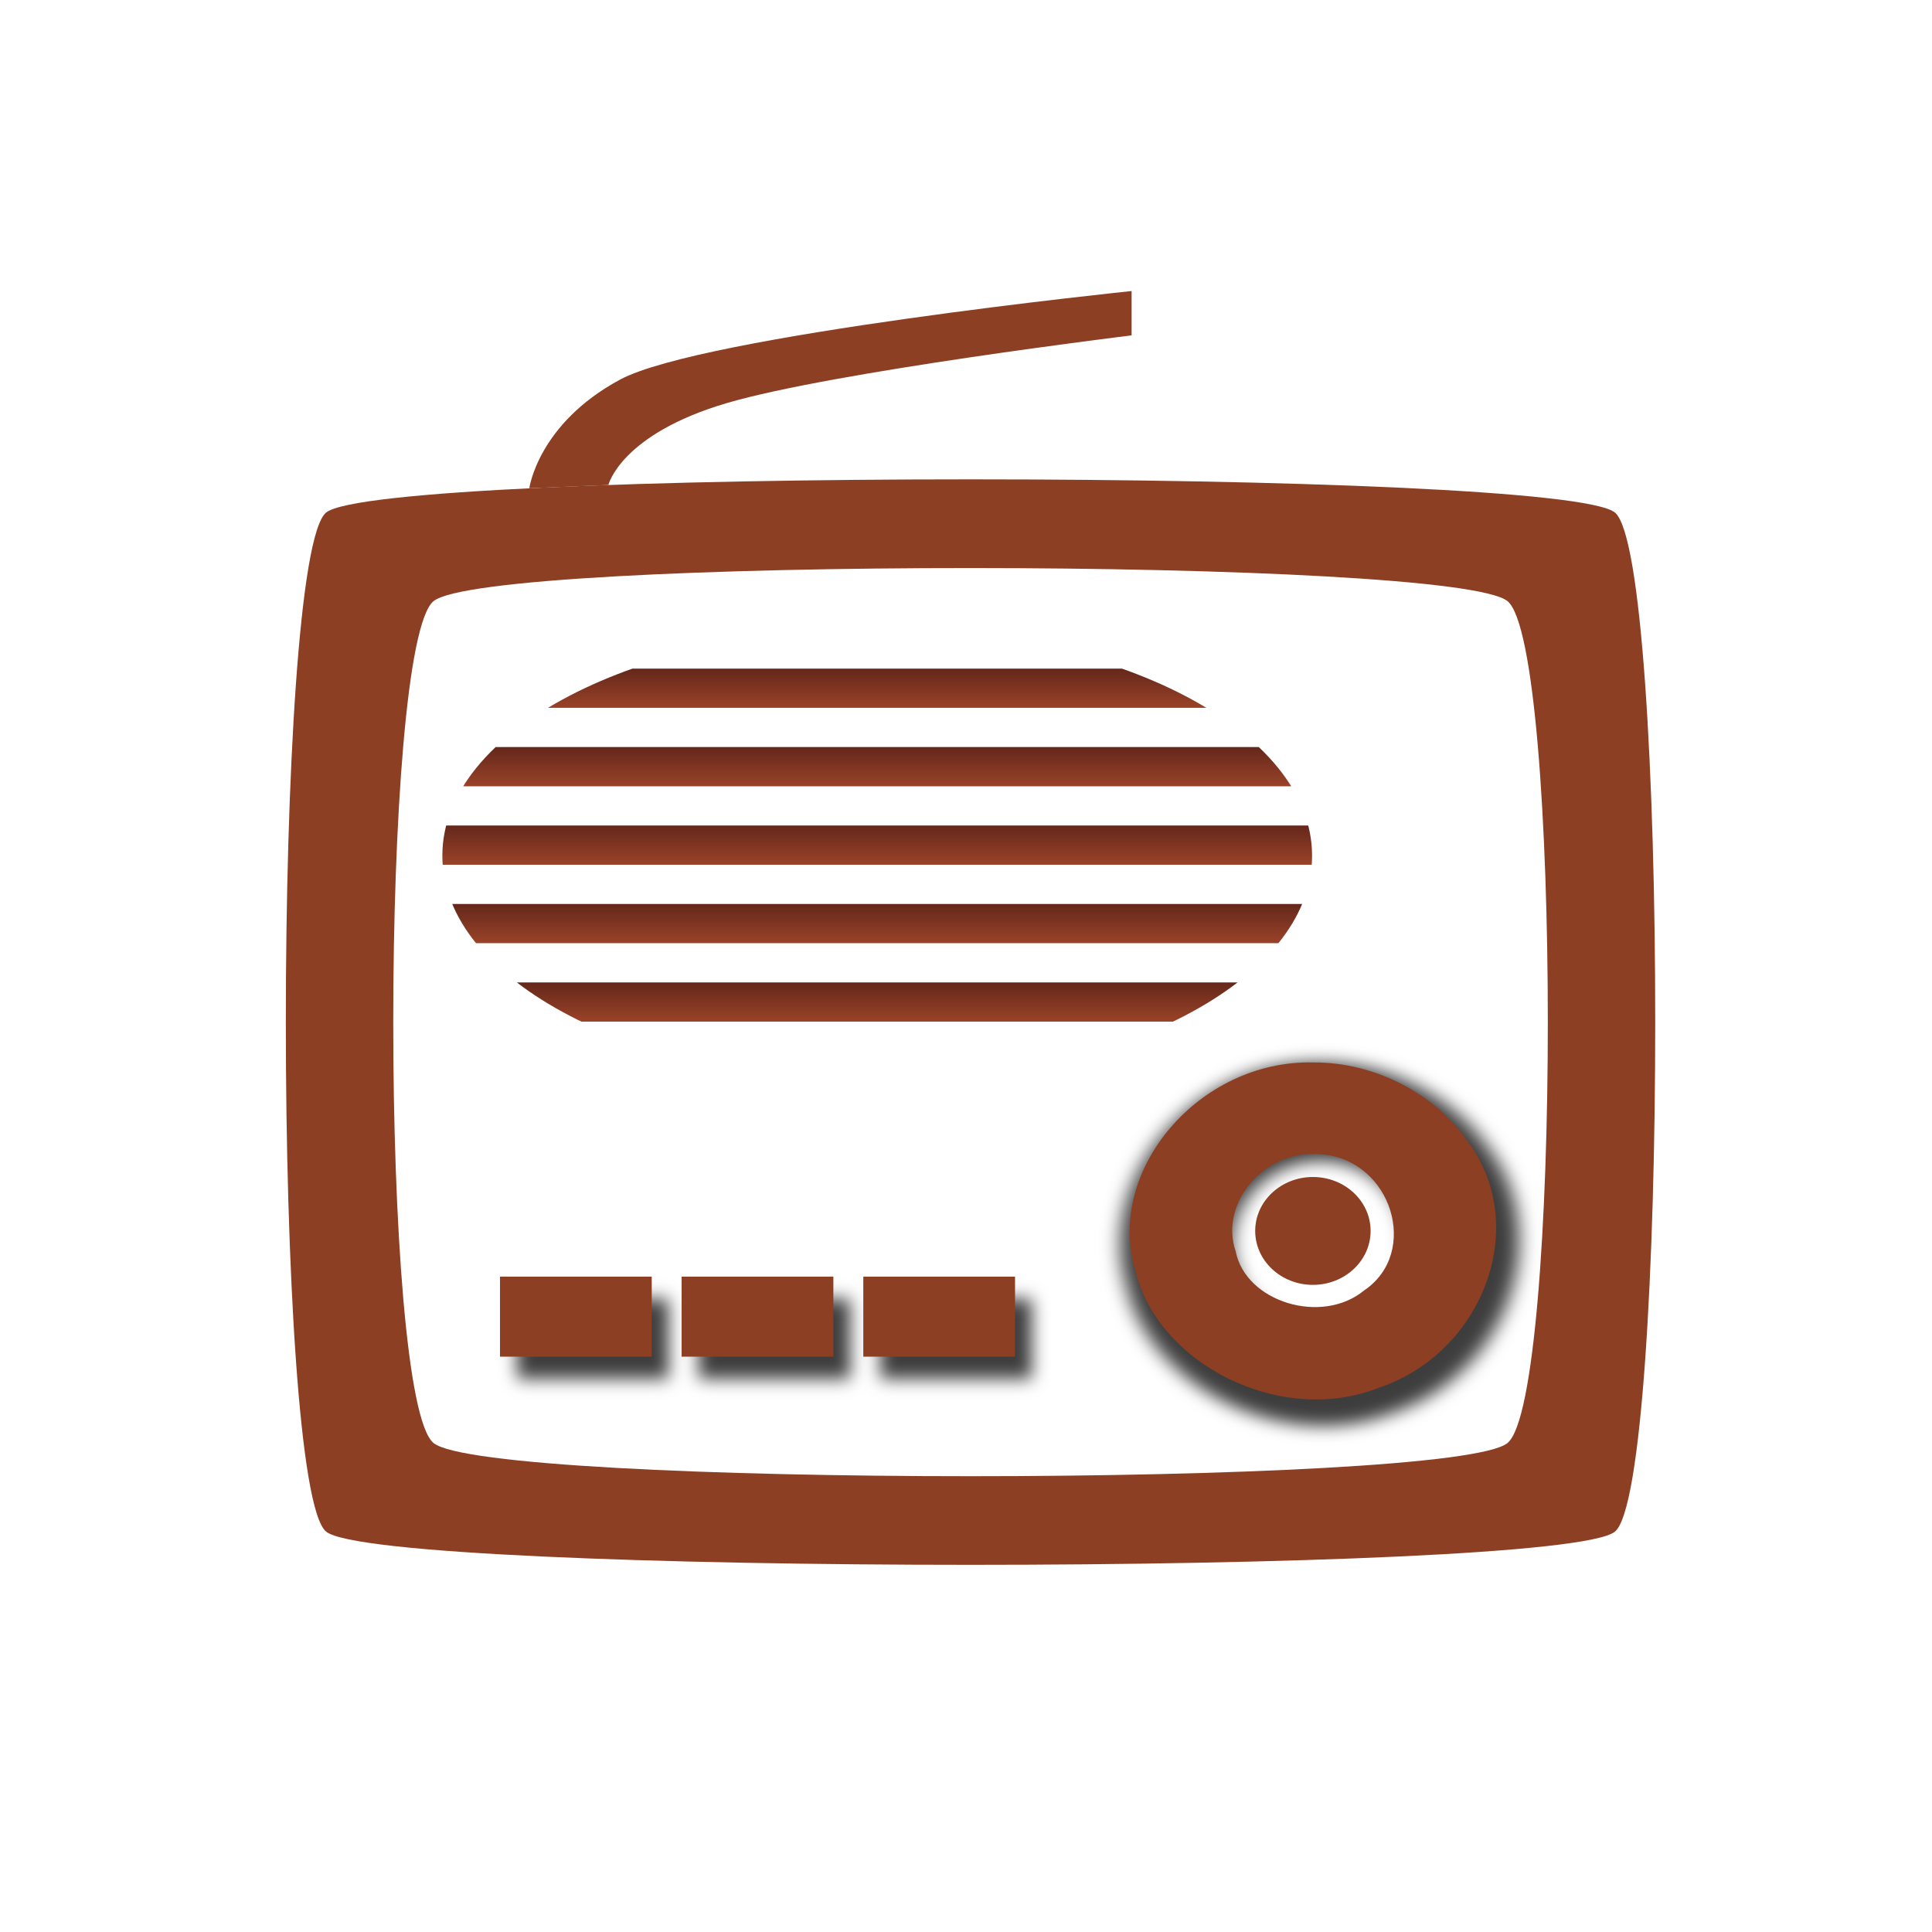
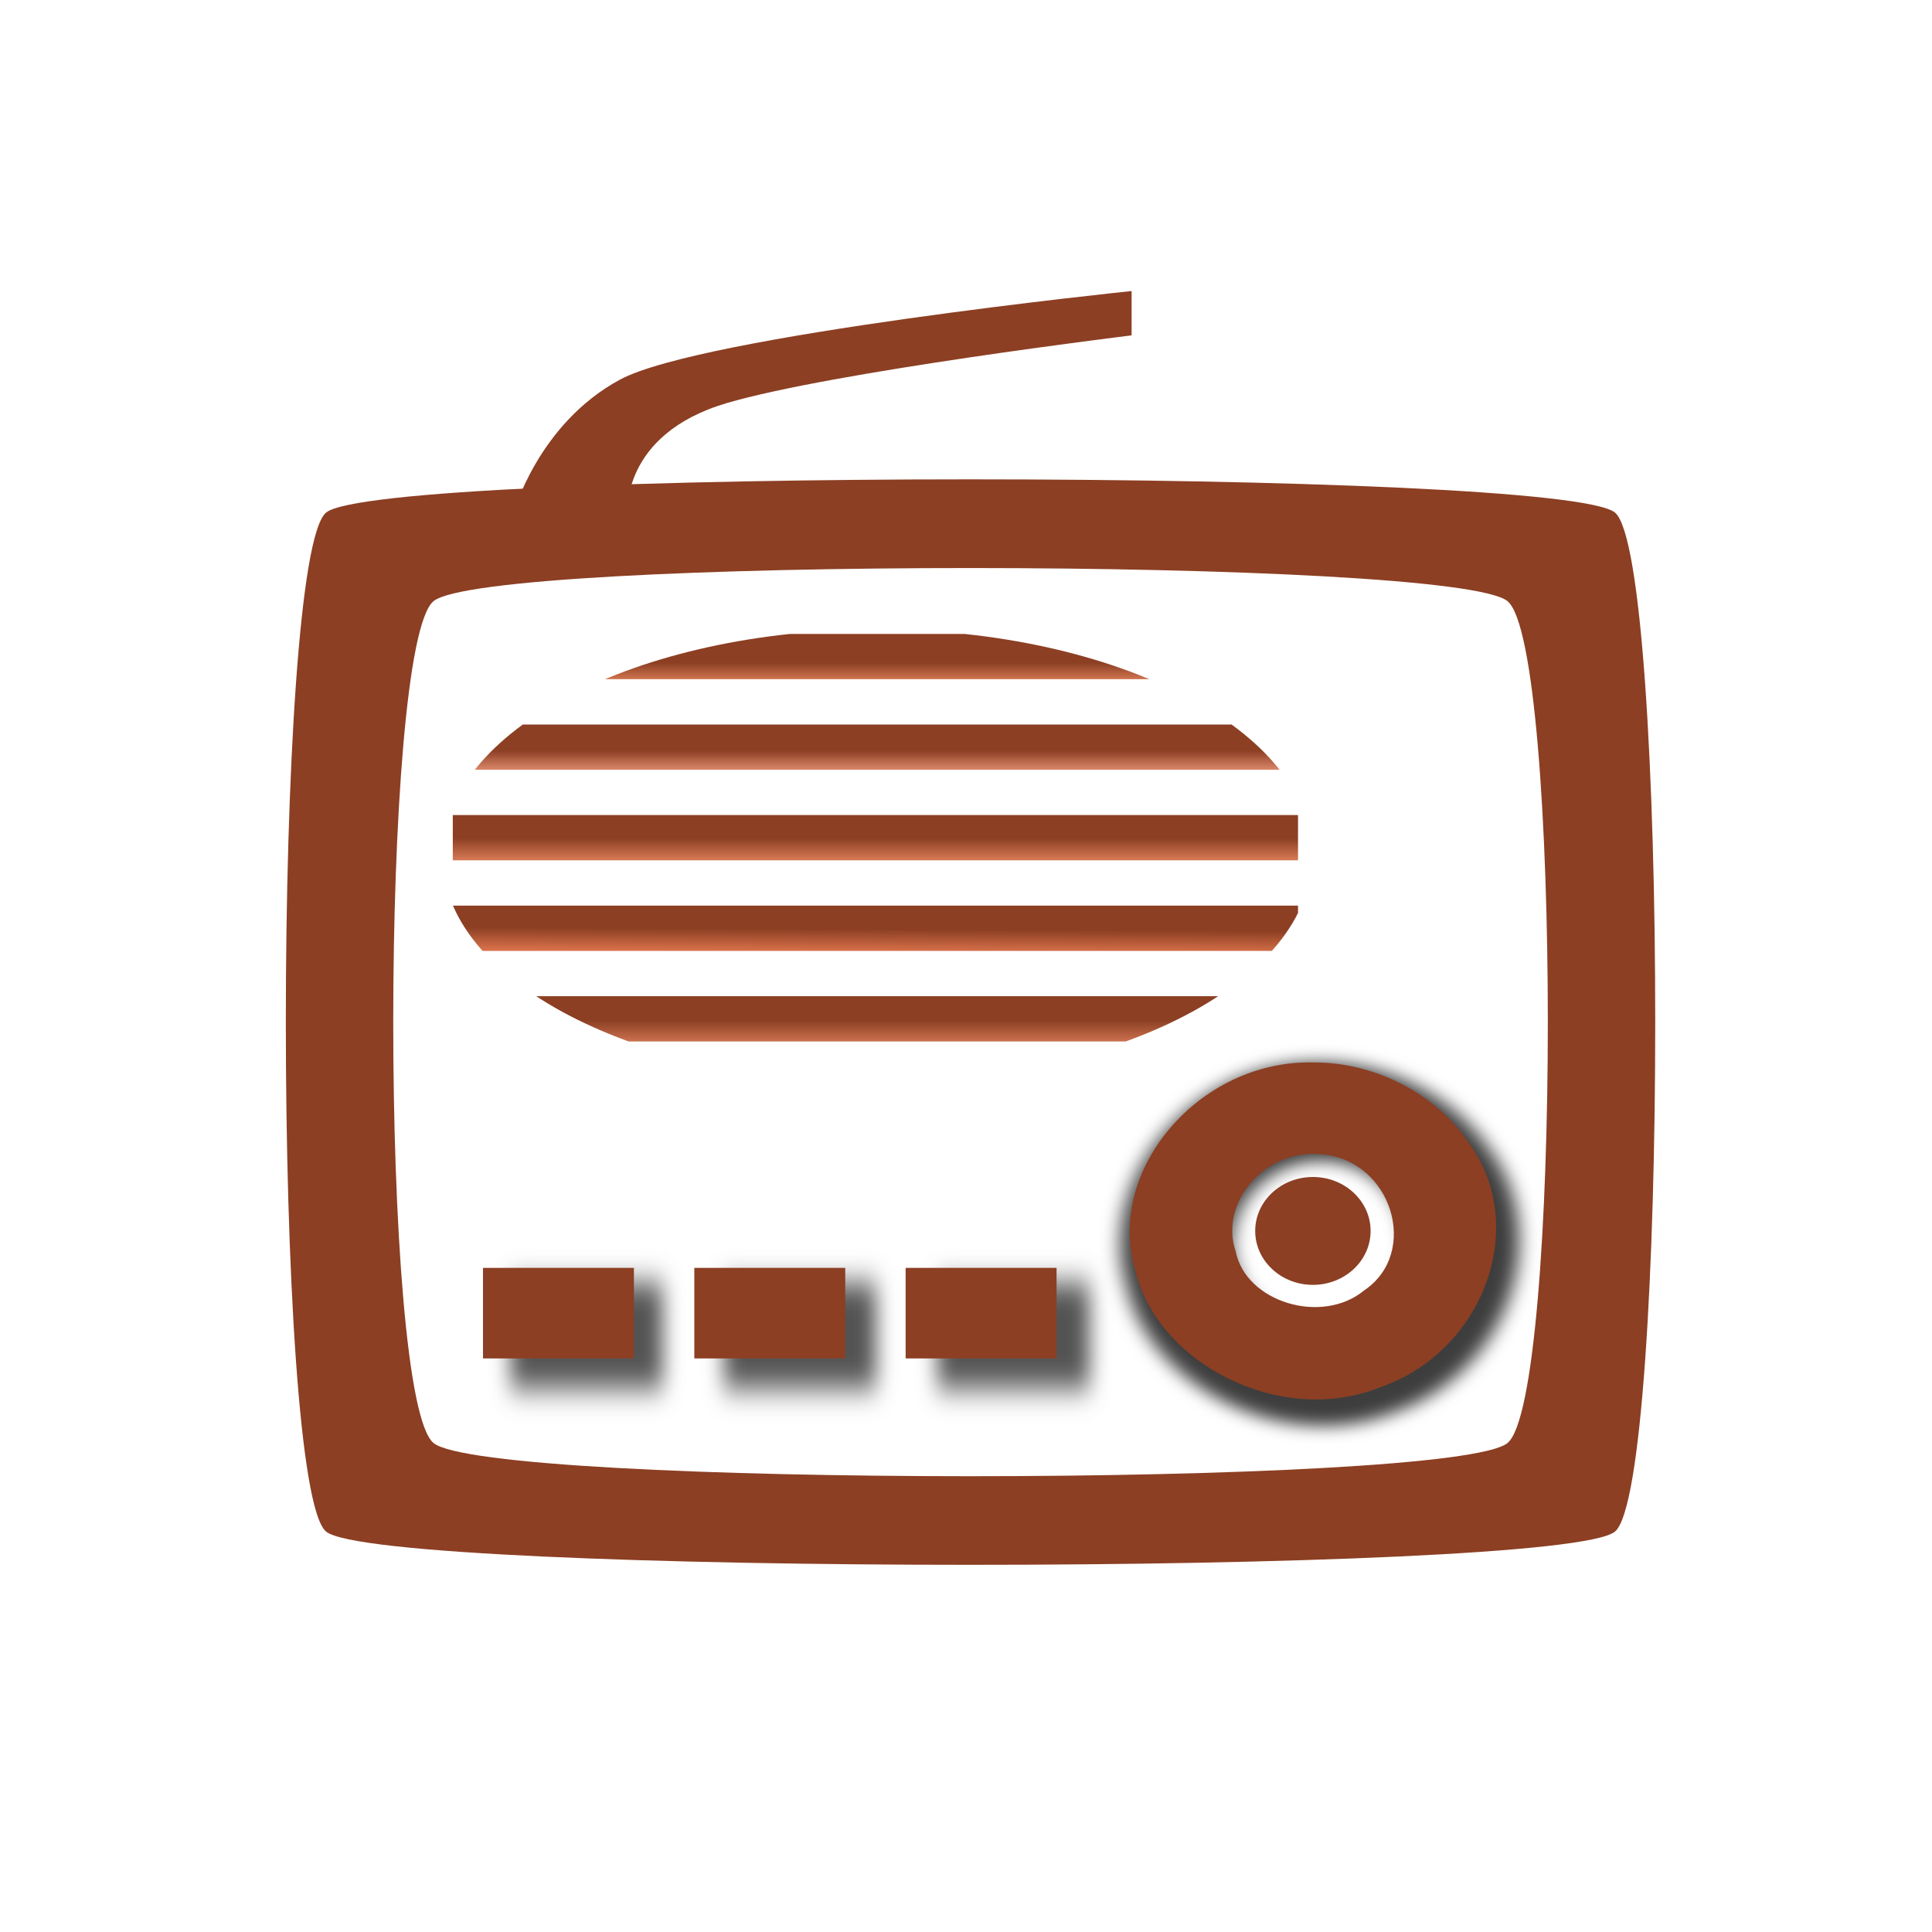
<svg xmlns="http://www.w3.org/2000/svg" xmlns:xlink="http://www.w3.org/1999/xlink" width="128" height="128" viewBox="0 0 33.867 33.867" version="1.1" id="svg1">
  <defs id="defs1">
+     <linearGradient id="linearGradient16">
+       <stop style="stop-color:#8c3f23;stop-opacity:1;" offset="0" id="stop15" />
+       <stop style="stop-color:#d7704a;stop-opacity:1;" offset="1" id="stop16" />
+     </linearGradient>
+     <linearGradient id="linearGradient14">
+       <stop style="stop-color:#8c3f23;stop-opacity:1;" offset="0" id="stop13" />
+       <stop style="stop-color:#d87a56;stop-opacity:1;" offset="1" id="stop14" />
+     </linearGradient>
+     <linearGradient id="linearGradient12">
+       <stop style="stop-color:#8c3f23;stop-opacity:1;" offset="0" id="stop11" />
+       <stop style="stop-color:#e0815b;stop-opacity:1;" offset="1" id="stop12" />
+     </linearGradient>
+     <linearGradient id="linearGradient10">
+       <stop style="stop-color:#8c3f23;stop-opacity:1;" offset="0" id="stop9" />
+       <stop style="stop-color:#dc7f5c;stop-opacity:1;" offset="1" id="stop10" />
+     </linearGradient>
    <linearGradient id="linearGradient1">
-       <stop style="stop-color:#64271b;stop-opacity:1;" offset="0" id="stop1" />
-       <stop style="stop-color:#d05f35;stop-opacity:1;" offset="1" id="stop2" />
+       <stop style="stop-color:#8c3f23;stop-opacity:1;" offset="0" id="stop1" />
+       <stop style="stop-color:#db8769;stop-opacity:1;" offset="1" id="stop2" />
    </linearGradient>
-     <filter style="color-interpolation-filters:sRGB" id="filter21" x="-0.038" y="-0.257" width="1.076" height="1.515">
-       <feGaussianBlur stdDeviation="0.161" id="feGaussianBlur21" />
-     </filter>
    <filter style="color-interpolation-filters:sRGB" id="filter22" x="-0.056" y="-0.055" width="1.113" height="1.11">
      <feGaussianBlur stdDeviation="0.237" id="feGaussianBlur22" />
    </filter>
-     <linearGradient xlink:href="#linearGradient1" id="linearGradient5" gradientUnits="userSpaceOnUse" x1="15.875" y1="10" x2="15.875" y2="12" gradientTransform="matrix(1.459375,0,0,1,-8.20058,0)" />
-     <linearGradient xlink:href="#linearGradient1" id="linearGradient4" gradientUnits="userSpaceOnUse" gradientTransform="matrix(1.459375,0,0,1,-8.200581,4)" x1="15.875" y1="10" x2="15.875" y2="12" />
-     <linearGradient xlink:href="#linearGradient1" id="linearGradient6" gradientUnits="userSpaceOnUse" gradientTransform="matrix(1.459375,0,0,1,-8.200581,2)" x1="15.875" y1="10" x2="15.875" y2="12" />
-     <linearGradient xlink:href="#linearGradient1" id="linearGradient7" gradientUnits="userSpaceOnUse" gradientTransform="matrix(1.459375,0,0,1,-8.200581,6)" x1="15.875" y1="10" x2="15.875" y2="12" />
-     <linearGradient xlink:href="#linearGradient1" id="linearGradient8" gradientUnits="userSpaceOnUse" gradientTransform="matrix(1.459375,0,0,1,-8.200581,8)" x1="15.875" y1="10" x2="15.875" y2="12" />
+     <linearGradient xlink:href="#linearGradient12" id="linearGradient5" gradientUnits="userSpaceOnUse" x1="15.559" y1="10.641" x2="15.559" y2="11.091" gradientTransform="matrix(1.418296,0,0,1.154317,-7.588528,-2.427088)" />
+     <linearGradient xlink:href="#linearGradient14" id="linearGradient4" gradientUnits="userSpaceOnUse" gradientTransform="matrix(1.418296,0,0,1.154317,-7.588528,2.19018)" x1="15.882" y1="10.513" x2="15.882" y2="11" />
+     <linearGradient xlink:href="#linearGradient1" id="linearGradient6" gradientUnits="userSpaceOnUse" gradientTransform="matrix(1.418296,0,0,1.154317,-7.588528,-0.1184535)" x1="15.789" y1="10.577" x2="15.789" y2="11" />
+     <linearGradient xlink:href="#linearGradient16" id="linearGradient7" gradientUnits="userSpaceOnUse" gradientTransform="matrix(1.418296,0,0,1.154317,-7.588528,4.498813)" x1="15.901" y1="10.523" x2="15.898" y2="11" />
+     <linearGradient xlink:href="#linearGradient10" id="linearGradient8" gradientUnits="userSpaceOnUse" gradientTransform="matrix(1.418296,0,0,1.154317,-7.588528,6.807446)" x1="15.882" y1="10.534" x2="15.882" y2="11.132" />
    <clipPath clipPathUnits="userSpaceOnUse" id="clipPath8">
      <ellipse style="fill:#303030;fill-opacity:0.838;stroke-width:0.66" id="ellipse9" cx="15" cy="14.77" rx="10" ry="5.77" />
    </clipPath>
+     <filter style="color-interpolation-filters:sRGB" id="filter1" x="-0.157" y="-0.332" width="1.315" height="1.663">
+       <feGaussianBlur stdDeviation="0.196" id="feGaussianBlur1" />
+     </filter>
+     <filter style="color-interpolation-filters:sRGB" id="filter2" x="-0.157" y="-0.332" width="1.315" height="1.663">
+       <feGaussianBlur stdDeviation="0.196" id="feGaussianBlur2" />
+     </filter>
+     <filter style="color-interpolation-filters:sRGB" id="filter3" x="-0.157" y="-0.332" width="1.315" height="1.663">
+       <feGaussianBlur stdDeviation="0.196" id="feGaussianBlur3" />
+     </filter>
  </defs>
  <rect style="display:none;fill:#80bfbf;fill-opacity:1;stroke:none;stroke-width:1.058" id="rect3" width="33.867" height="33.867" x="8.9009603e-07" y="8.9009603e-07" />
  <g id="layer1" style="display:inline" transform="matrix(0.7622906,0,0,0.6876363,3.942734,4.843951)">
    <path id="path22" style="fill:#3d3d3d;filter:url(#filter22)" d="m 22,17.594 c -3.163,-0.079 -5.71,3.327 -4.9,6.348 0.591,2.862 3.993,4.821 6.722,3.607 2.856,-1.081 4.152,-4.952 2.441,-7.508 C 25.379,18.577 23.722,17.584 22,17.594 Z m 0.232,2.812 c 1.925,0.176 2.711,3.008 1.169,4.167 -1.164,1.072 -3.263,0.362 -3.538,-1.2 -0.452,-1.474 0.793,-3.147 2.369,-2.967 z" transform="matrix(0.9098376,0,0,0.8981764,5.171091,4.234249)" />
    <path style="fill:#8c3f23" d="m 2.327,6.022 c -1.235,1.129 -1.235,24.848 0,25.978 1.235,1.129 28.403,1.129 29.638,0 1.235,-1.129 1.235,-24.848 0,-25.978 -1.235,-1.129 -28.403,-1.129 -29.638,0 z m 2.47,2.259 c 1.235,-1.129 23.47,-1.123 24.698,0 1.235,1.129 1.235,20.33 0,21.46 -1.235,1.129 -23.463,1.129 -24.698,0 -1.235,-1.129 -1.235,-20.33 0,-21.46 z" id="rect1" />
-     <path style="fill:#8c3f23" d="m 7,5.403 c 0,0 0.196,-1.64 2.084,-2.769 C 10.971,1.505 20.85,0.375 20.85,0.375 V 1.505 c 0,0 -6.871,0.93 -9.312,1.727 C 9.098,4.03 8.818,5.319 8.818,5.319 Z" id="path16" />
+     <path style="fill:#8c3f23" d="m 6.634,6.044 c 0,0 0.562,-2.28 2.449,-3.41 C 10.971,1.505 20.85,0.375 20.85,0.375 V 1.505 c 0,0 -6.871,0.93 -9.312,1.727 C 9.098,4.03 9.258,6.044 9.258,6.044 Z" id="path16" />
    <path id="path3" style="fill:#8c3f23" d="m 25.028,20.04 c -2.644,-0.065 -4.773,2.77 -4.096,5.284 0.494,2.383 3.338,4.013 5.619,3.002 2.387,-0.9 3.47,-4.122 2.041,-6.25 -0.739,-1.218 -2.124,-2.044 -3.564,-2.036 z m 0.194,2.341 c 1.609,0.147 2.266,2.504 0.977,3.469 -0.973,0.892 -2.728,0.301 -2.957,-0.999 -0.378,-1.227 0.663,-2.619 1.98,-2.47 z" />
    <ellipse style="fill:#8c3f23" id="path21" cx="25.019" cy="24.335" rx="1.327" ry="1.375" />
-     <g id="g22" transform="matrix(0.7780885,0,0,0.6598387,8.491175,10.62896)" style="fill:#303030;fill-opacity:0.885;stroke-width:1;stroke-dasharray:none;filter:url(#filter22)" />
-     <g id="g19" transform="matrix(1.163099,0,0,1.360284,-2.958823,-8.676685)" style="display:inline;fill:#3d3d3d;filter:url(#filter21)">
-       <rect style="fill:#3d3d3d;fill-opacity:1;stroke:none;stroke-width:1.296" id="rect17" width="3" height="1.5" x="8.317" y="25.54" />
-       <rect style="fill:#3d3d3d;fill-opacity:1;stroke:none;stroke-width:1.296" id="rect18" width="3" height="1.5" x="11.908" y="25.54" />
-       <rect style="fill:#3d3d3d;fill-opacity:1;stroke:none;stroke-width:1.296" id="rect19" width="3" height="1.5" x="15.5" y="25.54" />
+     <g id="g5" transform="matrix(1.17465,0,0,1.900769,-2.466001,-21.63639)" style="">
+       <rect style="fill:#2d2d2d;fill-opacity:0.819;stroke:none;stroke-width:1.256;filter:url(#filter1)" id="rect2" width="2.984" height="1.417" x="7.688" y="24.883" />
+       <rect style="fill:#2d2d2d;fill-opacity:0.819;stroke:none;stroke-width:1.256;filter:url(#filter2)" id="rect4" width="2.984" height="1.417" x="11.866" y="24.883" />
+       <rect style="fill:#2d2d2d;fill-opacity:0.819;stroke:none;stroke-width:1.256;filter:url(#filter3)" id="rect5" width="2.984" height="1.417" x="16.044" y="24.883" />
    </g>
    <g id="g21" transform="matrix(1.163099,0,0,1.360284,-3.007155,-8.507108)" style="display:inline">
-       <rect style="fill:#8c3f23;fill-opacity:1;stroke:none;stroke-width:1.296" id="rect9" width="3" height="1.5" x="8.024" y="25" />
-       <rect style="fill:#8c3f23;fill-opacity:1;stroke:none;stroke-width:1.296" id="rect10" width="3" height="1.5" x="11.615" y="25" />
-       <rect style="fill:#8c3f23;fill-opacity:1;stroke:none;stroke-width:1.296" id="rect11" width="3" height="1.5" x="15.207" y="25" />
+       <rect style="fill:#8c3f23;fill-opacity:1;stroke:none;stroke-width:1.375" id="rect9" width="2.984" height="1.697" x="7.688" y="24.836" />
+       <rect style="fill:#8c3f23;fill-opacity:1;stroke:none;stroke-width:1.375" id="rect10" width="2.984" height="1.697" x="11.866" y="24.836" />
+       <rect style="fill:#8c3f23;fill-opacity:1;stroke:none;stroke-width:1.375" id="rect11" width="2.984" height="1.697" x="16.044" y="24.836" />
    </g>
  </g>
  <g id="g20" clip-path="url(#clipPath8)" transform="matrix(0.7622906,0,0,0.6876363,3.942734,4.843951)">
-     <rect style="fill:url(#linearGradient5)" id="rect12" width="20" height="1" x="5" y="10" />
-     <rect style="fill:url(#linearGradient4)" id="use1" width="20" height="1" x="5" y="14" />
-     <rect style="fill:url(#linearGradient6)" id="use2" width="20" height="1" x="5" y="12" />
-     <rect style="fill:url(#linearGradient7)" id="use3" width="20" height="1" x="5" y="16" />
-     <rect style="fill:url(#linearGradient8)" id="use4" width="20" height="1" x="5" y="18" />
+     <rect style="fill:url(#linearGradient5);stroke-width:1.059" id="rect12" width="19.437" height="1.154" x="5.24" y="9.116" />
+     <rect style="fill:url(#linearGradient4);stroke-width:1.059" id="use1" width="19.437" height="1.154" x="5.24" y="13.733" />
+     <rect style="fill:url(#linearGradient6);stroke-width:1.059" id="use2" width="19.437" height="1.154" x="5.24" y="11.425" />
+     <rect style="fill:url(#linearGradient7);stroke-width:1.059" id="use3" width="19.437" height="1.154" x="5.24" y="16.042" />
+     <rect style="fill:url(#linearGradient8);stroke-width:1.059" id="use4" width="19.437" height="1.154" x="5.24" y="18.351" />
  </g>
</svg>
